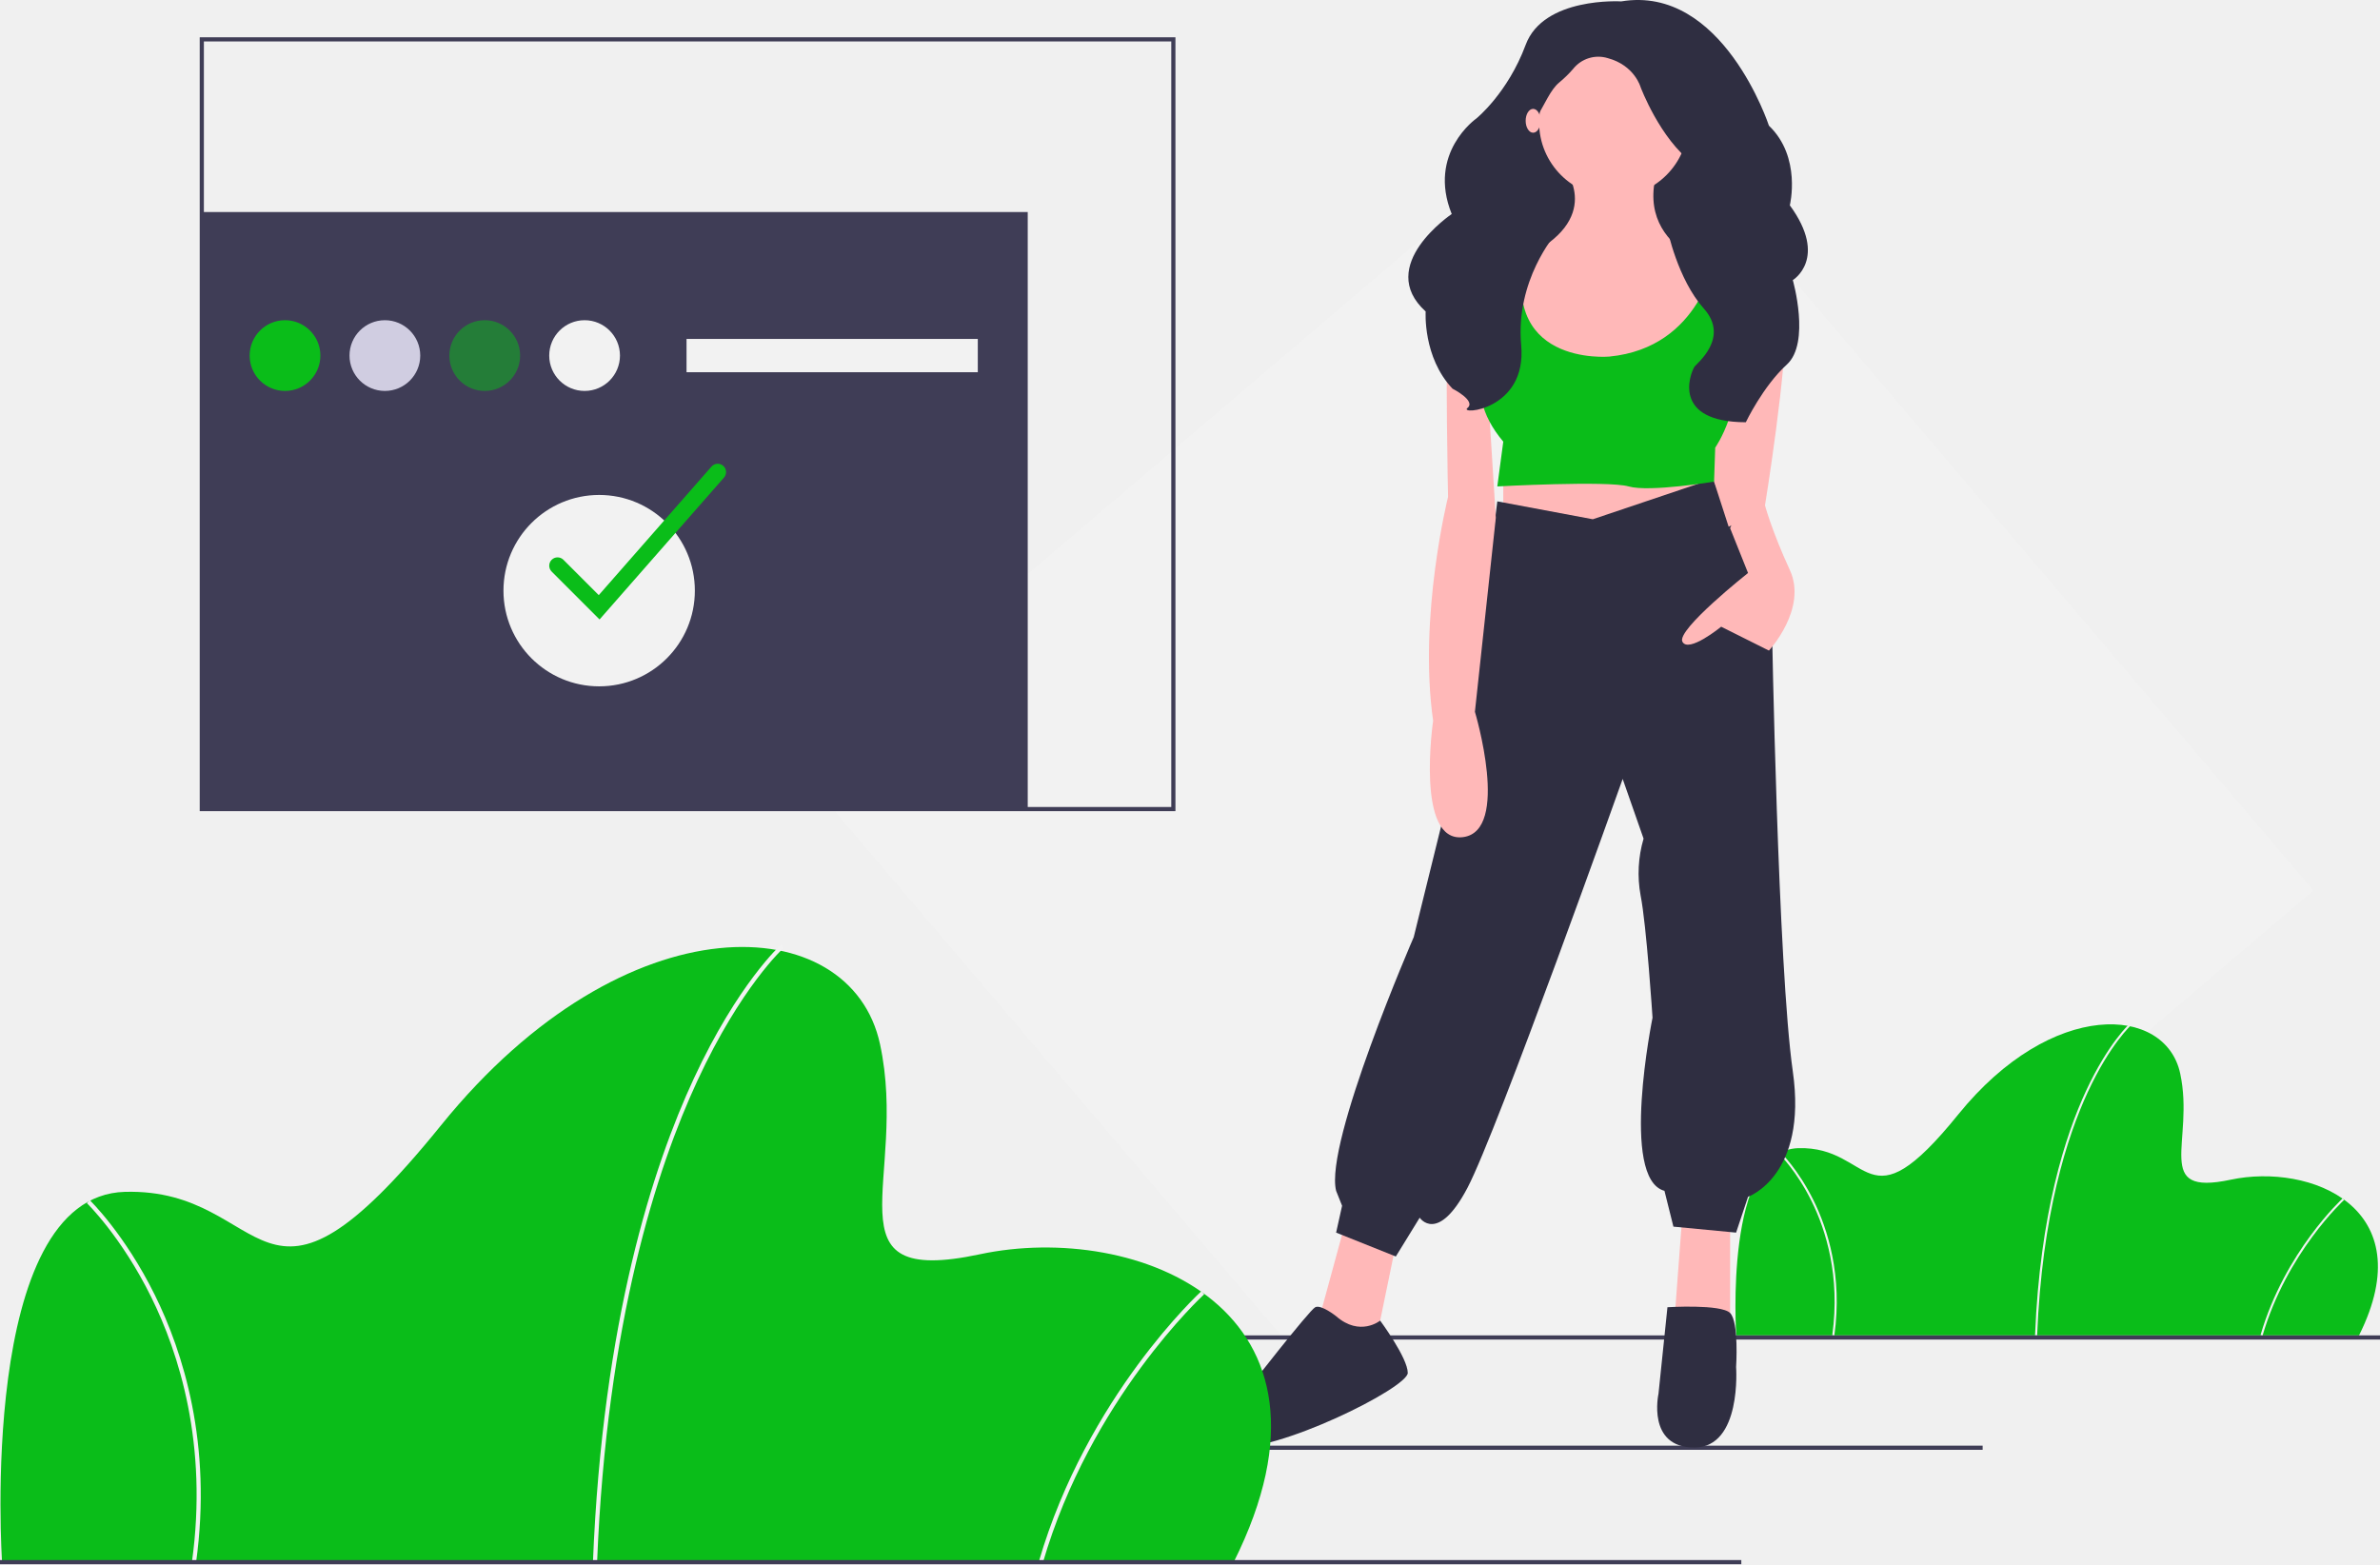
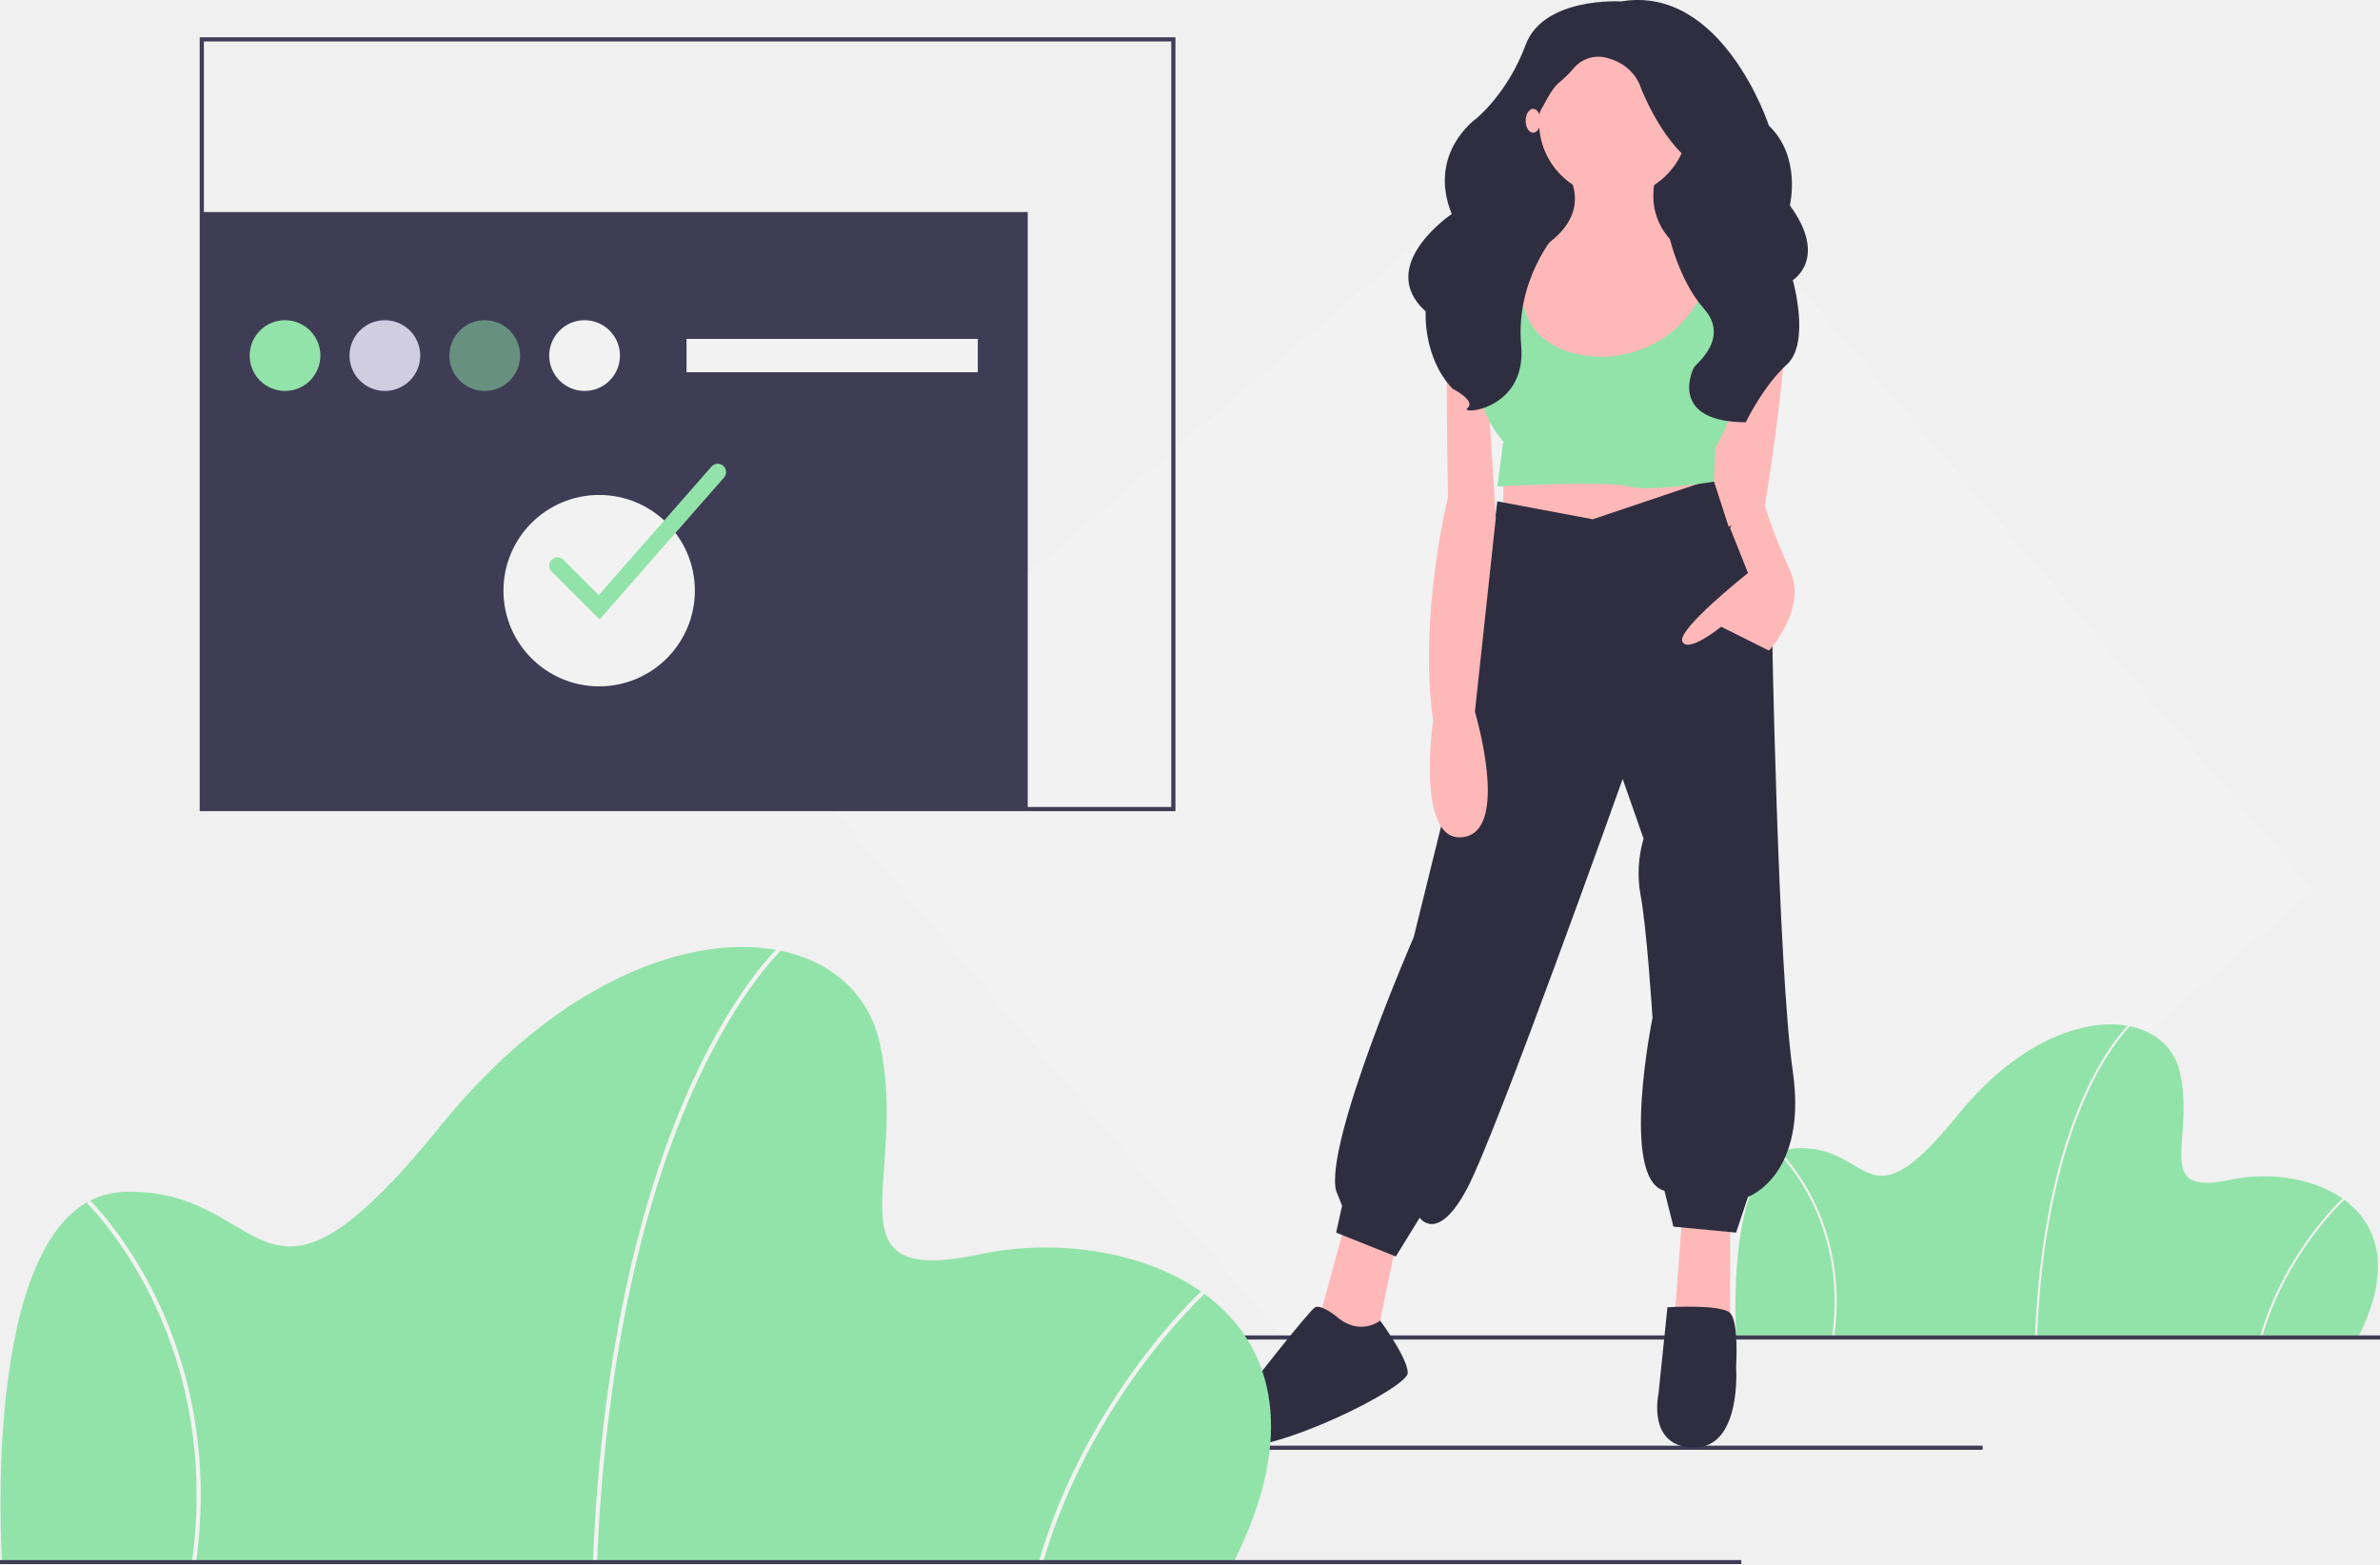
<svg xmlns="http://www.w3.org/2000/svg" width="1144" height="752" viewBox="0 0 1144 752" fill="none">
-   <g clip-path="url(#clip0_366_881)">
-     <path d="M1111.98 428.056L904.837 604.443L859.514 643.032L732.687 642.258L624.449 641.6L615.459 641.547L593.494 615.748L506.164 513.186L462.326 461.696L449.145 446.22L439.61 435.019L418.361 410.063L383.958 369.662L418.802 339.995L452.079 311.657L475.999 291.291L777.168 34.846L1111.98 428.056Z" fill="#F2F2F2" />
-     <path d="M494 101.924H97V388.924H494V101.924Z" fill="#3F3D56" />
-     <path d="M953 694.924H579V696.924H953V694.924Z" fill="#3F3D56" />
-     <path d="M1133.92 641.923H834.57C834.57 641.923 828.502 552.926 864.404 551.915C900.307 550.904 896.261 591.357 941.266 535.734C986.27 480.111 1040.88 483.145 1047.96 516.013C1055.04 548.881 1034.31 575.176 1072.23 567.085C1110.16 558.994 1164.77 580.232 1133.92 641.923Z" fill="#0ABD19" />
-     <path d="M979.194 641.944L978.184 641.903C980.54 583.308 992.812 545.66 1002.69 524.396C1013.42 501.307 1023.76 491.96 1023.86 491.869L1024.53 492.624C1024.43 492.715 1014.21 501.969 1003.57 524.902C993.746 546.076 981.541 583.57 979.194 641.944Z" fill="#F2F2F2" />
-     <path d="M1087.54 642.065L1086.57 641.782C1098.26 601.656 1125.79 576.321 1126.06 576.07L1126.74 576.819C1126.47 577.068 1099.15 602.223 1087.54 642.065Z" fill="#F2F2F2" />
-     <path d="M881.72 641.993L880.718 641.854C884.684 613.248 877.52 591.054 870.811 577.474C863.546 562.769 855.258 554.737 855.175 554.658L855.875 553.928C855.959 554.008 864.376 562.163 871.717 577.026C878.489 590.734 885.721 613.133 881.72 641.993Z" fill="#F2F2F2" />
-     <path d="M1144 641.924H43V643.924H1144V641.924Z" fill="#3F3D56" />
-     <path d="M819.43 39.413H724.735V157.065H819.43V39.413Z" fill="#2F2E41" />
-     <path d="M646.54 588.213L633.627 635.561L655.149 651.343L660.888 647.039L670.931 598.257L646.54 588.213Z" fill="#FFB8B8" />
-     <path d="M808.669 583.909L804.365 641.3H831.626V588.213L808.669 583.909Z" fill="#FFB8B8" />
-     <path d="M722.583 220.912V255.346L775.67 263.955L821.582 245.303L812.974 223.781L722.583 220.912Z" fill="#FFB8B8" />
-     <path d="M765.626 249.607L719.714 240.999L708.235 334.259L679.54 450.475C679.54 450.475 636.497 549.475 642.236 572.431L645.106 579.605L642.236 592.518L670.932 603.996L682.41 585.344C682.41 585.344 691.018 598.257 705.366 570.996C719.714 543.736 779.974 374.432 779.974 374.432L790.017 403.128C787.42 411.979 786.928 421.314 788.583 430.389C791.452 444.736 794.322 489.214 794.322 489.214C794.322 489.214 778.539 566.692 800.061 572.431L804.365 589.648L834.495 592.518L840.234 575.3C840.234 575.3 868.93 565.257 861.756 515.04C854.582 464.823 851.713 299.824 851.713 299.824L823.447 230.131L765.626 249.607Z" fill="#2F2E41" />
-     <path d="M642.236 632.691C642.236 632.691 635.062 626.952 632.192 628.387C629.323 629.822 599.193 668.561 599.193 668.561C599.193 668.561 567.628 692.952 590.584 695.821C613.54 698.691 676.67 667.126 676.67 659.952C676.67 652.778 663.405 634.811 663.405 634.811C663.405 634.811 653.714 642.735 642.236 632.691Z" fill="#2F2E41" />
-     <path d="M801.495 628.387C801.495 628.387 827.321 626.783 831.626 631.172C835.93 635.561 834.495 657.082 834.495 657.082C834.495 657.082 837.365 695.821 814.408 695.821C791.452 695.821 797.191 669.995 797.191 669.995L801.495 628.387Z" fill="#2F2E41" />
-     <path d="M775.67 94.652C795.48 94.652 811.539 78.593 811.539 58.783C811.539 38.973 795.48 22.913 775.67 22.913C755.859 22.913 739.8 38.973 739.8 58.783C739.8 78.593 755.859 94.652 775.67 94.652Z" fill="#FFB8B8" />
-     <path d="M751.996 81.022C751.996 81.022 772.083 105.413 731.909 124.065C691.736 142.717 760.605 220.195 760.605 220.195C760.605 220.195 840.952 190.064 833.778 131.239C833.778 131.239 784.996 122.63 796.474 82.457L751.996 81.022Z" fill="#FFB8B8" />
-     <path d="M730.474 122.63C730.474 122.63 697.475 118.326 696.04 145.586C694.605 172.847 696.04 238.846 696.04 238.846C696.04 238.846 681.692 296.237 688.866 346.454C688.866 346.454 680.257 405.28 703.214 402.41C726.17 399.541 708.953 342.15 708.953 342.15L718.996 248.89L714.692 180.021L733.344 138.413L730.474 122.63Z" fill="#FFB8B8" />
-     <path d="M825.447 128.969C825.447 128.969 856.734 128.369 858.169 151.325C859.604 174.282 848.126 244.586 848.126 244.586L830.908 253.194L815.126 204.412L825.447 128.969Z" fill="#FFB8B8" />
-     <path d="M834.495 246.738L831.626 253.912L840.234 275.433C840.234 275.433 805.8 302.694 808.669 308.433C811.539 314.172 827.321 301.259 827.321 301.259L850.278 312.737C850.278 312.737 868.93 292.65 860.321 273.998C851.713 255.346 848.387 242.959 848.387 242.959C848.387 242.959 835.93 242.433 834.495 246.738Z" fill="#FFB8B8" />
-     <path d="M724.018 117.608L719.714 164.956C719.714 164.956 699.627 185.043 722.583 212.303L719.714 233.825C719.714 233.825 772.8 230.955 782.844 233.825C792.887 236.694 823.904 231.515 823.904 231.515L824.452 215.173C824.452 215.173 838.8 195.086 834.495 164.956C830.191 134.826 834.495 124.782 834.495 124.782L824.452 123.347C824.452 123.347 817.996 167.108 773.518 171.412C773.518 171.412 718.279 176.434 734.061 117.608H724.018Z" fill="#0ABD19" />
-     <path d="M779.257 0.674C779.257 0.674 741.952 -1.638 733.344 21.559C724.735 44.757 709.67 56.935 709.67 56.935C709.67 56.935 685.939 73.431 697.805 102.879C697.805 102.879 660.888 127.687 685.279 149.725C685.279 149.725 683.844 171.762 698.192 186.84C698.192 186.84 709.67 192.64 705.366 196.119C701.061 199.599 734.061 197.279 731.192 165.963C728.322 134.646 747.692 112.587 747.692 112.587C747.692 112.587 729.04 71.984 737.648 58.065C742.875 49.615 745.119 43.313 749.458 39.666C751.874 37.683 754.115 35.496 756.156 33.129C758.086 30.69 760.707 28.889 763.676 27.963C766.646 27.037 769.826 27.028 772.8 27.939C785.713 31.418 788.582 41.857 788.582 41.857C788.582 41.857 797.909 66.794 813.691 78.393C829.473 89.991 801.495 110.289 801.495 110.289C801.495 110.289 806.359 134.187 818.992 148.335C831.626 162.483 815.351 174.816 814.408 176.402C812.256 180.021 803.661 202.876 839.165 202.977C839.165 202.977 847.408 185.68 858.886 175.242C870.365 164.803 861.756 134.646 861.756 134.646C861.756 134.646 878.973 124.208 860.321 98.69C860.321 98.69 866.06 75.493 850.278 60.415C850.278 60.415 828.039 -7.445 779.257 0.674Z" fill="#2F2E41" />
-     <path d="M736.931 63.804C738.912 63.804 740.518 61.235 740.518 58.065C740.518 54.896 738.912 52.326 736.931 52.326C734.95 52.326 733.344 54.896 733.344 58.065C733.344 61.235 734.95 63.804 736.931 63.804Z" fill="#FFB8B8" />
-     <path d="M593 750.923H1C1 750.923 -11 574.923 60 572.923C131 570.923 123 650.923 212 540.923C301 430.923 409 436.923 423 501.923C437 566.923 396 618.923 471 602.923C546 586.923 654 628.923 593 750.923Z" fill="#0ABD19" />
-     <path d="M287.007 750.964L285.009 750.883C289.668 635.006 313.937 560.554 333.475 518.503C354.689 472.842 375.131 454.358 375.335 454.176L376.665 455.671C376.463 455.85 356.259 474.151 335.215 519.503C315.785 561.377 291.649 635.523 287.007 750.964Z" fill="#F2F2F2" />
-     <path d="M501.267 751.203L499.347 750.644C522.466 671.291 576.908 621.189 577.456 620.692L578.8 622.172C578.257 622.666 524.222 672.413 501.267 751.203Z" fill="#F2F2F2" />
-     <path d="M94.243 751.061L92.261 750.786C100.105 694.215 85.936 650.325 72.669 623.467C58.303 594.387 41.912 578.505 41.748 578.347L43.132 576.904C43.298 577.063 59.943 593.19 74.462 622.582C87.853 649.691 102.156 693.987 94.243 751.061Z" fill="#F2F2F2" />
-     <path d="M837 749.924H0V751.924H837V749.924Z" fill="#3F3D56" />
-     <path d="M565 389.923H96V17.924H565V389.923ZM98 387.923H563V19.924H98V387.923Z" fill="#3F3D56" />
-     <path d="M137 187.924C146.389 187.924 154 180.312 154 170.924C154 161.535 146.389 153.924 137 153.924C127.611 153.924 120 161.535 120 170.924C120 180.312 127.611 187.924 137 187.924Z" fill="#0ABD19" />
-     <path d="M185 187.924C194.389 187.924 202 180.312 202 170.924C202 161.535 194.389 153.924 185 153.924C175.611 153.924 168 161.535 168 170.924C168 180.312 175.611 187.924 185 187.924Z" fill="#D0CDE1" />
-     <path opacity="0.5" d="M233 187.924C242.389 187.924 250 180.312 250 170.924C250 161.535 242.389 153.924 233 153.924C223.611 153.924 216 161.535 216 170.924C216 180.312 223.611 187.924 233 187.924Z" fill="#0ABD19" />
-     <path d="M281 187.924C290.389 187.924 298 180.312 298 170.924C298 161.535 290.389 153.924 281 153.924C271.611 153.924 264 161.535 264 170.924C264 180.312 271.611 187.924 281 187.924Z" fill="#F2F2F2" />
-     <path d="M470 162.924H330V178.924H470V162.924Z" fill="#F2F2F2" />
-     <path d="M288 329.924C313.405 329.924 334 309.329 334 283.924C334 258.518 313.405 237.924 288 237.924C262.595 237.924 242 258.518 242 283.924C242 309.329 262.595 329.924 288 329.924Z" fill="#F2F2F2" />
-     <path d="M288.191 297.772L265.171 274.752C264.421 274.002 264 272.984 264 271.924C264 270.863 264.421 269.845 265.171 269.095C265.922 268.345 266.939 267.923 268 267.923C269.061 267.923 270.078 268.345 270.829 269.095L287.809 286.075L341.993 224.286C342.339 223.891 342.76 223.569 343.231 223.336C343.702 223.104 344.214 222.967 344.738 222.932C345.262 222.898 345.788 222.967 346.286 223.136C346.783 223.305 347.242 223.57 347.637 223.916C348.032 224.263 348.355 224.683 348.587 225.154C348.82 225.625 348.957 226.138 348.991 226.662C349.026 227.186 348.956 227.712 348.788 228.209C348.619 228.707 348.354 229.166 348.007 229.561L288.191 297.772Z" fill="#0ABD19" />
+   <g clip-path="url(#clip0_425_3483)">
+     <mask id="mask0_425_3483" style="mask-type:luminance" maskUnits="userSpaceOnUse" x="0" y="0" width="1144" height="752">
+       <path d="M1144 0H0V751.924H1144V0Z" fill="white" />
+     </mask>
+     <g mask="url(#mask0_425_3483)">
+       <path d="M1111.98 428.056L904.837 604.443L859.514 643.032L732.687 642.258L624.449 641.6L615.459 641.547L593.494 615.748L506.164 513.186L462.326 461.696L449.145 446.22L439.61 435.019L418.361 410.063L383.958 369.662L418.802 339.995L452.079 311.657L475.999 291.291L777.168 34.846L1111.98 428.056Z" fill="#F2F2F2" />
+       <path d="M494 101.924H97V388.924H494V101.924Z" fill="#3F3D56" />
+       <path d="M953 694.924H579V696.924H953V694.924Z" fill="#3F3D56" />
+       <path d="M1133.92 641.923H834.57C834.57 641.923 828.502 552.926 864.404 551.915C900.307 550.904 896.261 591.357 941.266 535.734C986.27 480.111 1040.88 483.145 1047.96 516.013C1055.04 548.881 1034.31 575.176 1072.23 567.085C1110.16 558.994 1164.77 580.232 1133.92 641.923Z" fill="#92E3A9" />
+       <path d="M979.194 641.944L978.184 641.903C980.54 583.308 992.812 545.66 1002.69 524.396C1013.42 501.307 1023.76 491.96 1023.86 491.869L1024.53 492.624C1024.43 492.715 1014.21 501.969 1003.57 524.902C993.746 546.076 981.541 583.57 979.194 641.944Z" fill="#F2F2F2" />
+       <path d="M1087.54 642.065L1086.57 641.782C1098.26 601.656 1125.79 576.321 1126.06 576.07L1126.74 576.819C1126.47 577.068 1099.15 602.223 1087.54 642.065Z" fill="#F2F2F2" />
+       <path d="M881.72 641.993L880.718 641.854C884.684 613.248 877.52 591.054 870.811 577.474C863.546 562.769 855.258 554.737 855.175 554.658L855.875 553.928C855.959 554.008 864.376 562.163 871.717 577.026C878.489 590.734 885.721 613.133 881.72 641.993Z" fill="#F2F2F2" />
+       <path d="M1144 641.924H43V643.924H1144V641.924Z" fill="#3F3D56" />
+       <path d="M819.43 39.413H724.735V157.065H819.43V39.413Z" fill="#2F2E41" />
+       <path d="M646.54 588.213L633.627 635.561L655.149 651.343L660.888 647.039L670.931 598.257L646.54 588.213Z" fill="#FFB8B8" />
+       <path d="M808.669 583.909L804.365 641.3H831.626V588.213L808.669 583.909Z" fill="#FFB8B8" />
+       <path d="M722.583 220.912V255.346L775.67 263.955L821.582 245.303L812.974 223.781L722.583 220.912Z" fill="#FFB8B8" />
+       <path d="M765.626 249.607L719.714 240.999L708.235 334.259L679.54 450.475C679.54 450.475 636.497 549.475 642.236 572.431L645.106 579.605L642.236 592.518L670.932 603.996L682.41 585.344C682.41 585.344 691.018 598.257 705.366 570.996C719.714 543.736 779.974 374.432 779.974 374.432L790.017 403.128C787.42 411.979 786.928 421.314 788.583 430.389C791.452 444.736 794.322 489.214 794.322 489.214C794.322 489.214 778.539 566.692 800.061 572.431L804.365 589.648L834.495 592.518L840.234 575.3C840.234 575.3 868.93 565.257 861.756 515.04C854.582 464.823 851.713 299.824 851.713 299.824L823.447 230.131L765.626 249.607Z" fill="#2F2E41" />
+       <path d="M642.236 632.691C642.236 632.691 635.062 626.952 632.192 628.387C629.323 629.822 599.193 668.561 599.193 668.561C599.193 668.561 567.628 692.952 590.584 695.821C613.54 698.691 676.67 667.126 676.67 659.952C676.67 652.778 663.405 634.811 663.405 634.811C663.405 634.811 653.714 642.735 642.236 632.691Z" fill="#2F2E41" />
+       <path d="M801.495 628.387C801.495 628.387 827.321 626.783 831.626 631.172C835.93 635.561 834.495 657.082 834.495 657.082C834.495 657.082 837.365 695.821 814.408 695.821C791.452 695.821 797.191 669.995 797.191 669.995L801.495 628.387Z" fill="#2F2E41" />
+       <path d="M775.67 94.652C795.48 94.652 811.539 78.593 811.539 58.783C811.539 38.973 795.48 22.914 775.67 22.914C755.859 22.914 739.8 38.973 739.8 58.783C739.8 78.593 755.859 94.652 775.67 94.652Z" fill="#FFB8B8" />
+       <path d="M751.996 81.022C751.996 81.022 772.083 105.413 731.909 124.065C691.736 142.717 760.605 220.195 760.605 220.195C760.605 220.195 840.952 190.064 833.778 131.239C833.778 131.239 784.996 122.63 796.474 82.457L751.996 81.022Z" fill="#FFB8B8" />
+       <path d="M730.474 122.63C730.474 122.63 697.475 118.326 696.04 145.586C694.605 172.847 696.04 238.846 696.04 238.846C696.04 238.846 681.692 296.237 688.866 346.454C688.866 346.454 680.257 405.28 703.214 402.41C726.17 399.541 708.953 342.15 708.953 342.15L718.996 248.89L714.692 180.021L733.344 138.413L730.474 122.63Z" fill="#FFB8B8" />
+       <path d="M825.447 128.969C825.447 128.969 856.734 128.369 858.169 151.325C859.604 174.282 848.126 244.586 848.126 244.586L830.908 253.194L815.126 204.412L825.447 128.969Z" fill="#FFB8B8" />
+       <path d="M834.495 246.738L831.626 253.912L840.234 275.433C840.234 275.433 805.8 302.694 808.669 308.433C811.539 314.172 827.321 301.259 827.321 301.259L850.278 312.737C850.278 312.737 868.93 292.65 860.321 273.998C851.713 255.346 848.387 242.959 848.387 242.959C848.387 242.959 835.93 242.433 834.495 246.738Z" fill="#FFB8B8" />
+       <path d="M724.018 117.608L719.714 164.956C719.714 164.956 699.627 185.043 722.583 212.303L719.714 233.825C719.714 233.825 772.8 230.955 782.844 233.825C792.887 236.694 823.904 231.515 823.904 231.515L824.452 215.173C824.452 215.173 838.8 195.086 834.495 164.956C830.191 134.826 834.495 124.782 834.495 124.782L824.452 123.347C824.452 123.347 817.996 167.108 773.518 171.412C773.518 171.412 718.279 176.434 734.061 117.608H724.018Z" fill="#92E3A9" />
+       <path d="M779.257 0.674C779.257 0.674 741.952 -1.638 733.344 21.559C724.735 44.757 709.67 56.935 709.67 56.935C709.67 56.935 685.939 73.431 697.805 102.879C697.805 102.879 660.888 127.687 685.279 149.725C685.279 149.725 683.844 171.762 698.192 186.84C698.192 186.84 709.67 192.64 705.366 196.119C701.061 199.599 734.061 197.279 731.192 165.963C728.322 134.646 747.692 112.587 747.692 112.587C747.692 112.587 729.04 71.984 737.648 58.065C742.875 49.615 745.119 43.313 749.458 39.666C751.874 37.683 754.115 35.496 756.156 33.129C758.086 30.69 760.707 28.889 763.676 27.963C766.646 27.037 769.826 27.028 772.8 27.939C785.713 31.418 788.582 41.857 788.582 41.857C788.582 41.857 797.909 66.794 813.691 78.393C829.473 89.991 801.495 110.289 801.495 110.289C801.495 110.289 806.359 134.187 818.992 148.335C831.626 162.483 815.351 174.816 814.408 176.402C812.256 180.021 803.661 202.876 839.165 202.977C839.165 202.977 847.408 185.68 858.886 175.242C870.365 164.803 861.756 134.646 861.756 134.646C861.756 134.646 878.973 124.208 860.321 98.69C860.321 98.69 866.06 75.493 850.278 60.415C850.278 60.415 828.039 -7.445 779.257 0.674Z" fill="#2F2E41" />
+       <path d="M736.931 63.805C738.912 63.805 740.518 61.235 740.518 58.066C740.518 54.896 738.912 52.326 736.931 52.326C734.95 52.326 733.344 54.896 733.344 58.066C733.344 61.235 734.95 63.805 736.931 63.805Z" fill="#FFB8B8" />
+       <path d="M593 750.923H1C1 750.923 -11 574.923 60 572.923C131 570.923 123 650.923 212 540.923C301 430.923 409 436.923 423 501.923C437 566.923 396 618.923 471 602.923C546 586.923 654 628.923 593 750.923Z" fill="#92E3A9" />
+       <path d="M287.007 750.964L285.009 750.883C289.668 635.006 313.937 560.554 333.475 518.503C354.689 472.842 375.131 454.358 375.335 454.176L376.665 455.671C376.463 455.85 356.259 474.151 335.215 519.503C315.785 561.377 291.649 635.523 287.007 750.964Z" fill="#F2F2F2" />
+       <path d="M501.267 751.203L499.347 750.644C522.466 671.291 576.908 621.189 577.456 620.692L578.8 622.172C578.257 622.666 524.222 672.413 501.267 751.203Z" fill="#F2F2F2" />
+       <path d="M94.243 751.061L92.261 750.786C100.105 694.215 85.936 650.325 72.669 623.467C58.303 594.387 41.912 578.505 41.748 578.347L43.132 576.904C43.298 577.063 59.943 593.19 74.462 622.582C87.853 649.691 102.156 693.987 94.243 751.061Z" fill="#F2F2F2" />
+       <path d="M837 749.924H0V751.924H837V749.924Z" fill="#3F3D56" />
+       <path d="M565 389.923H96V17.924H565V389.923ZM98 387.923H563V19.924H98V387.923Z" fill="#3F3D56" />
+       <path d="M137 187.924C146.389 187.924 154 180.312 154 170.924C154 161.535 146.389 153.924 137 153.924C127.611 153.924 120 161.535 120 170.924C120 180.312 127.611 187.924 137 187.924Z" fill="#92E3A9" />
+       <path d="M185 187.924C194.389 187.924 202 180.312 202 170.924C202 161.535 194.389 153.924 185 153.924C175.611 153.924 168 161.535 168 170.924C168 180.312 175.611 187.924 185 187.924Z" fill="#D0CDE1" />
+       <path opacity="0.5" d="M233 187.924C242.389 187.924 250 180.312 250 170.924C250 161.535 242.389 153.924 233 153.924C223.611 153.924 216 161.535 216 170.924C216 180.312 223.611 187.924 233 187.924Z" fill="#92E3A9" />
+       <path d="M281 187.924C290.389 187.924 298 180.312 298 170.924C298 161.535 290.389 153.924 281 153.924C271.611 153.924 264 161.535 264 170.924C264 180.312 271.611 187.924 281 187.924Z" fill="#F2F2F2" />
+       <path d="M470 162.924H330V178.924H470V162.924Z" fill="#F2F2F2" />
+       <path d="M288 329.924C313.405 329.924 334 309.329 334 283.924C334 258.518 313.405 237.924 288 237.924C262.595 237.924 242 258.518 242 283.924C242 309.329 262.595 329.924 288 329.924Z" fill="#F2F2F2" />
+       <path d="M288.191 297.772L265.171 274.752C264.421 274.002 264 272.984 264 271.924C264 270.863 264.421 269.845 265.171 269.095C265.922 268.345 266.939 267.923 268 267.923C269.061 267.923 270.078 268.345 270.829 269.095L287.809 286.075L341.993 224.286C342.339 223.891 342.76 223.569 343.231 223.336C343.702 223.104 344.214 222.967 344.738 222.932C345.262 222.898 345.788 222.967 346.286 223.136C346.783 223.305 347.242 223.57 347.637 223.916C348.032 224.263 348.355 224.683 348.587 225.154C348.82 225.625 348.957 226.138 348.991 226.662C349.026 227.186 348.956 227.712 348.788 228.209C348.619 228.707 348.354 229.166 348.007 229.561L288.191 297.772Z" fill="#92E3A9" />
+     </g>
  </g>
  <defs>
-     <clipPath id="clip0_366_881">
-       <rect width="1144" height="751.924" fill="white" />
+     <clipPath id="clip0_425_3483">
+       <rect width="1144" height="752" fill="white" />
    </clipPath>
  </defs>
</svg>
